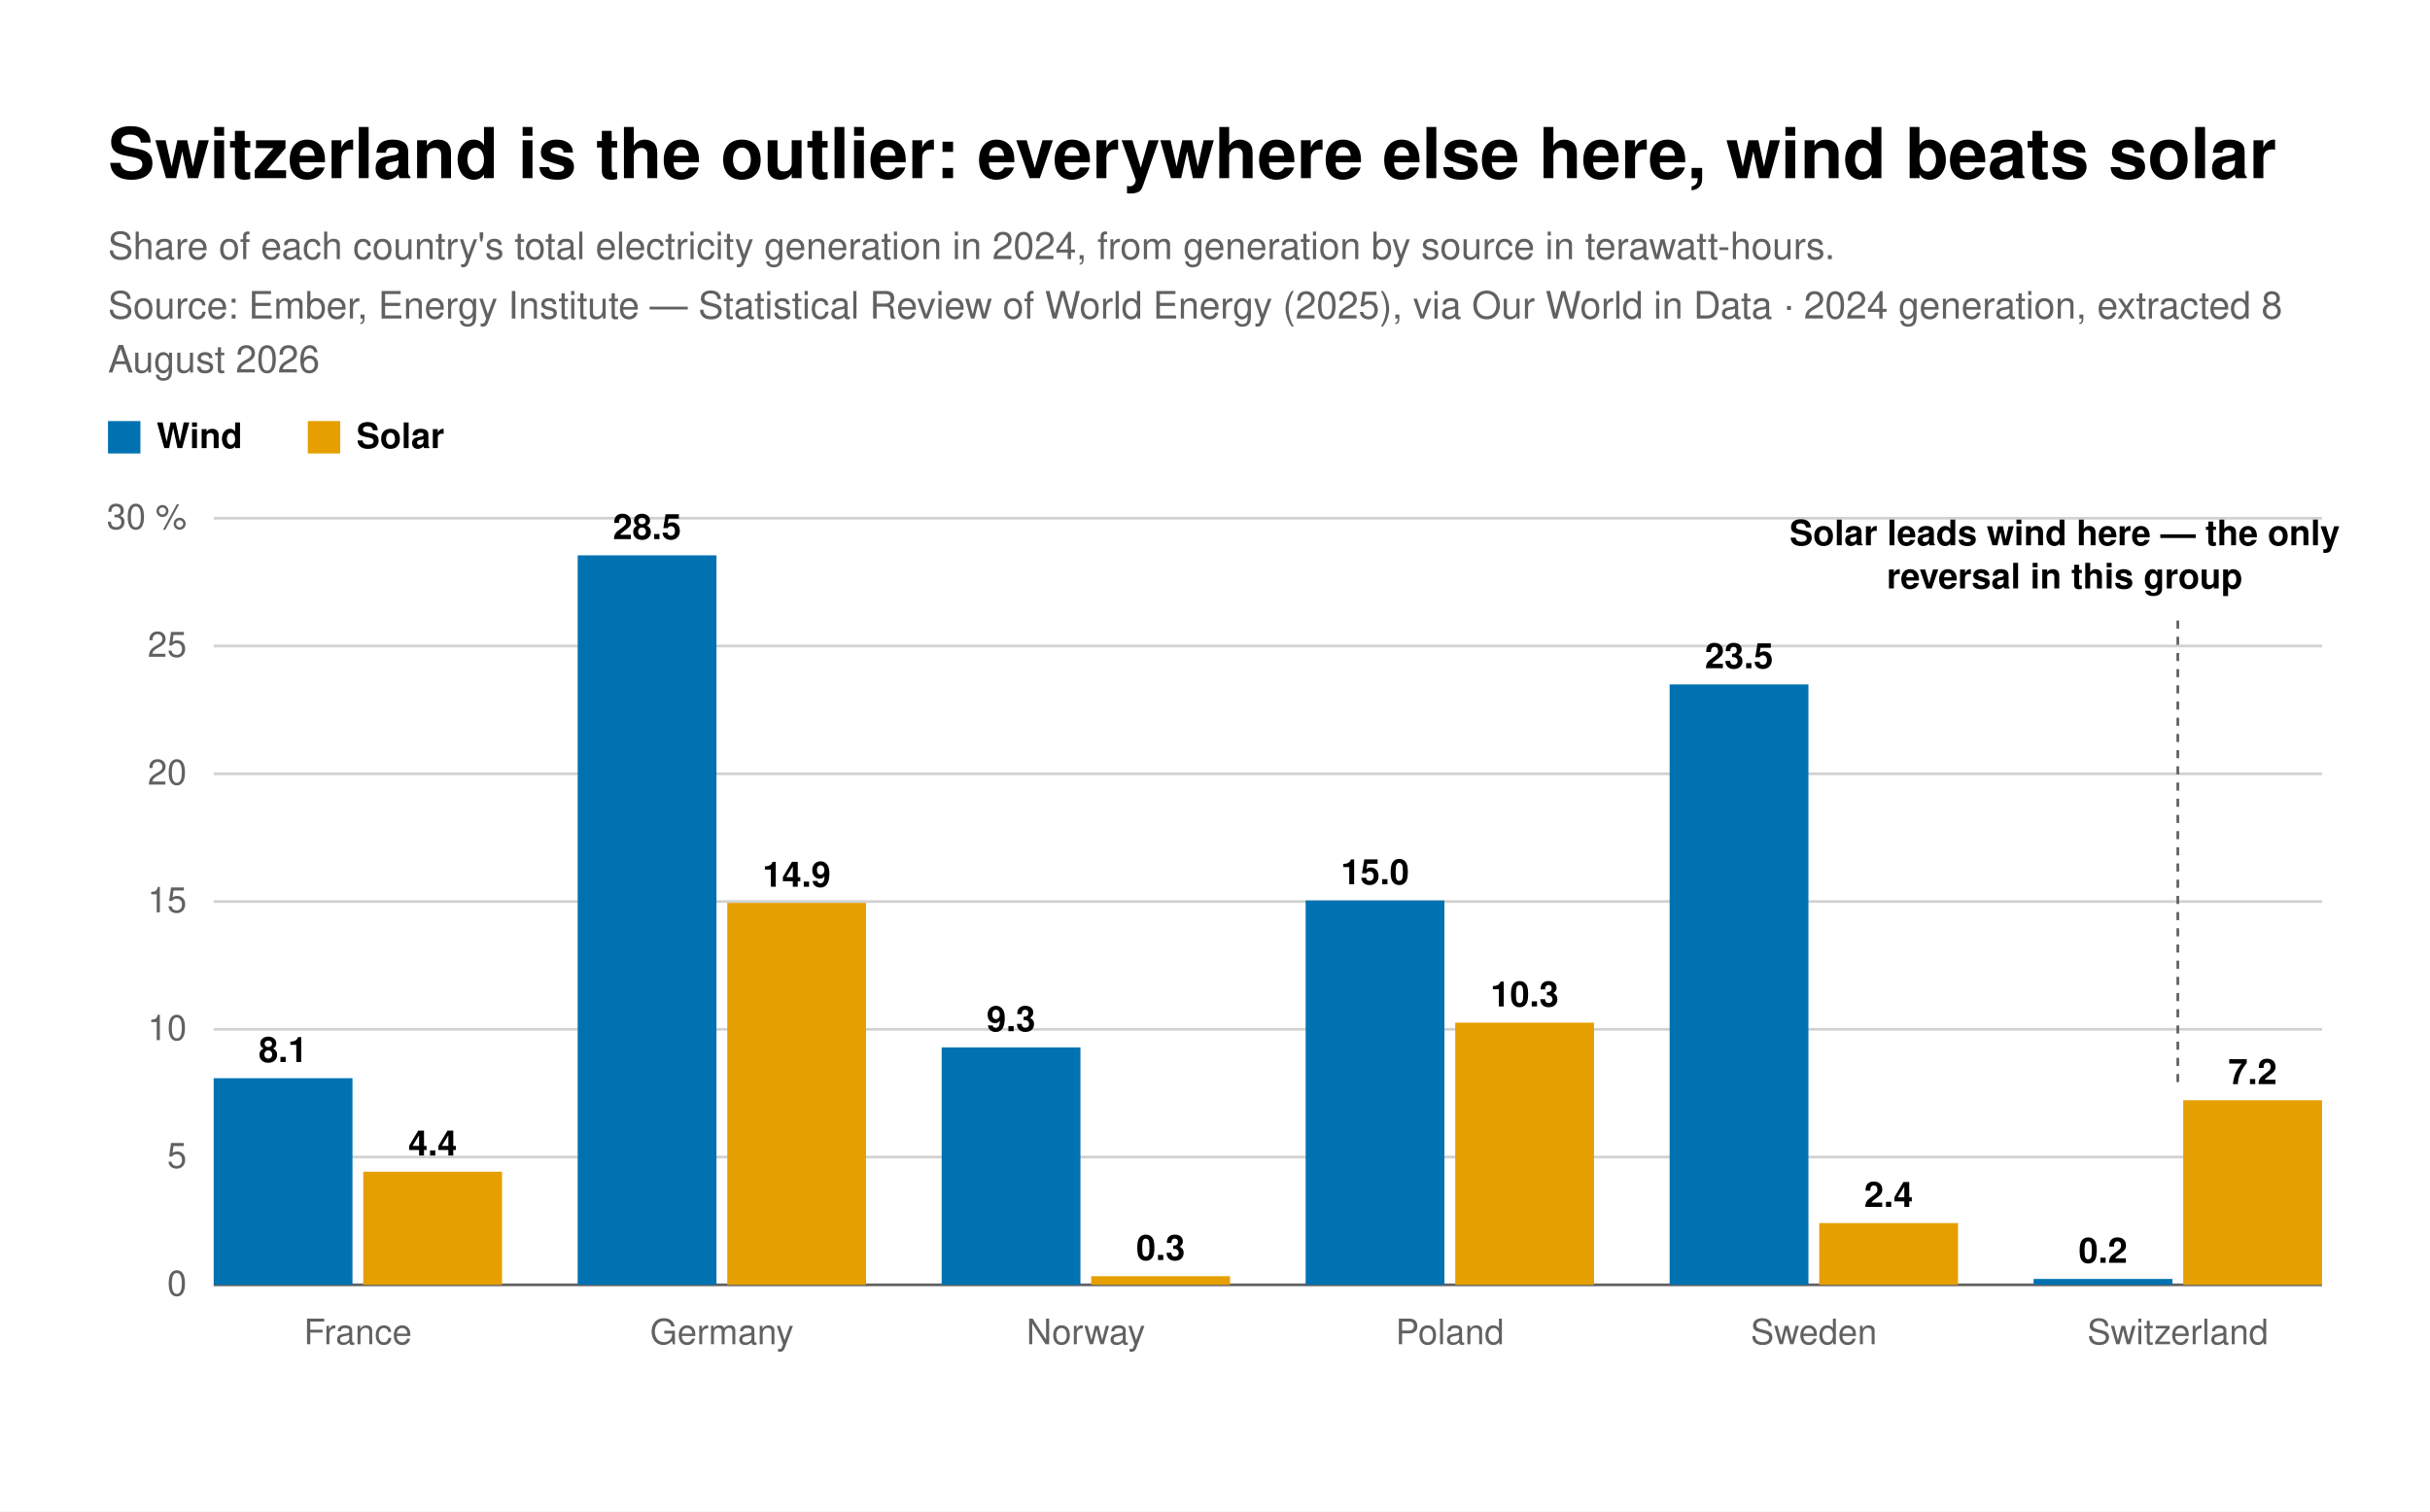
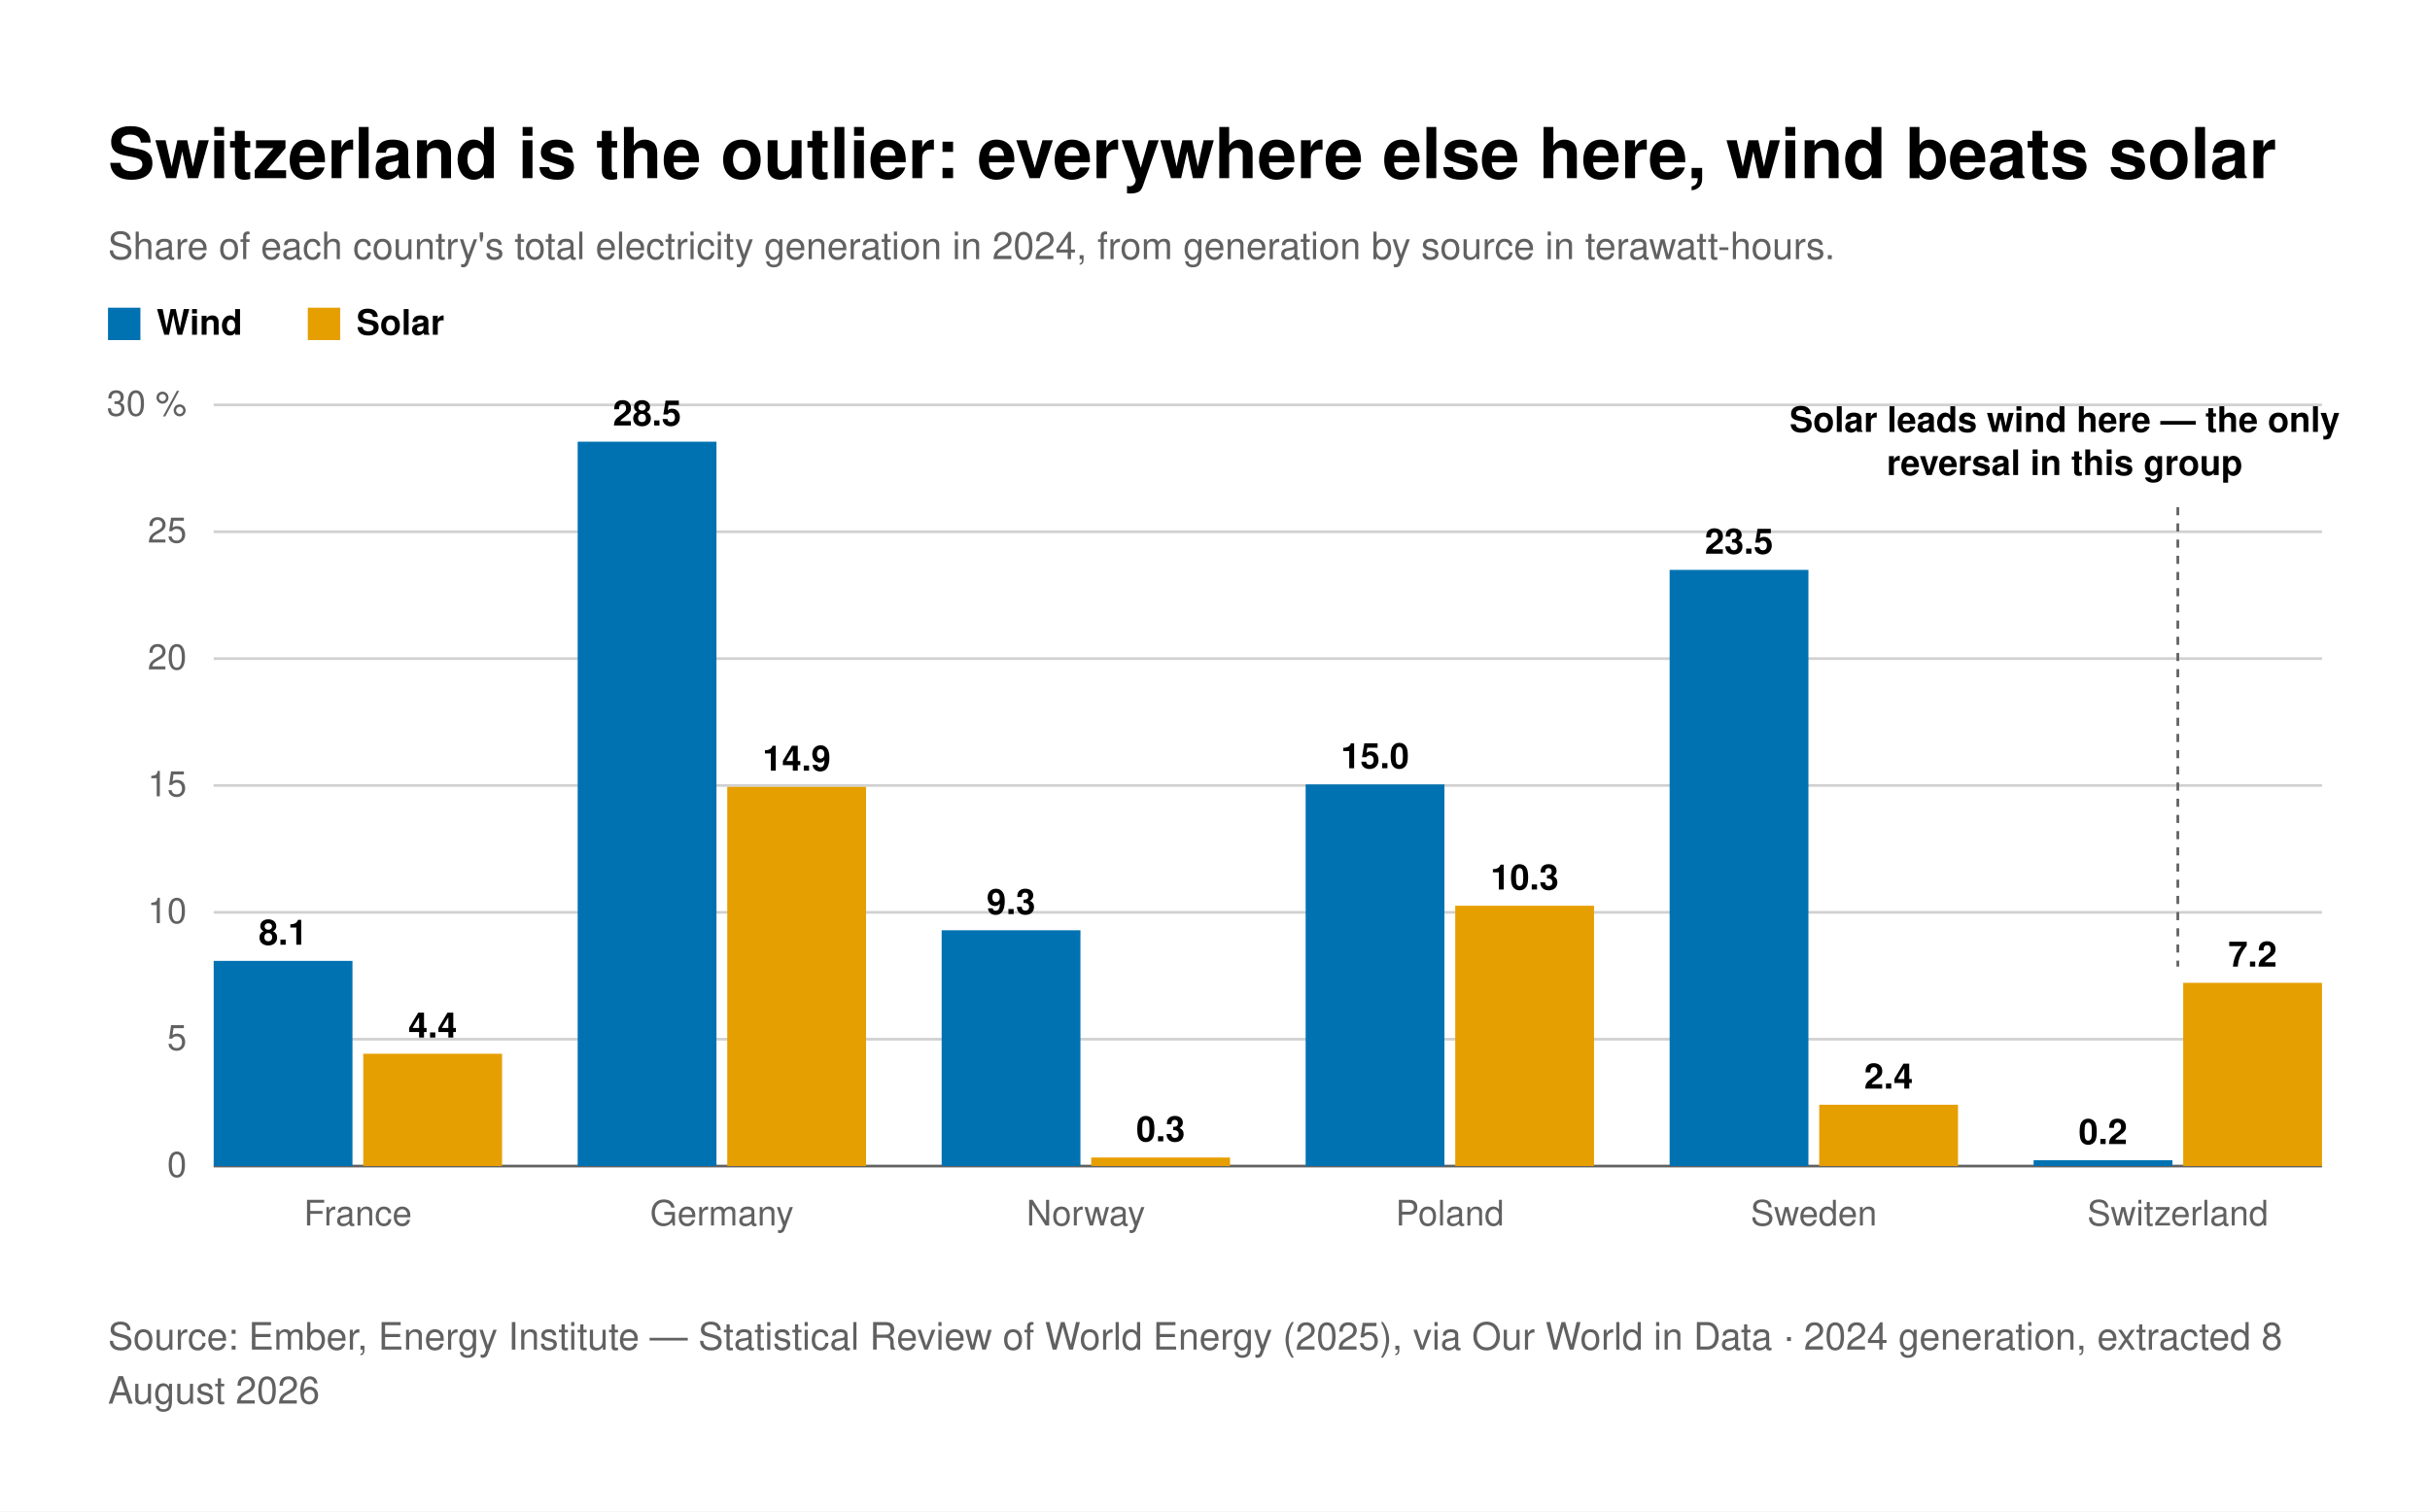
<svg xmlns="http://www.w3.org/2000/svg" width="900" height="560" viewBox="0 0 900 560" role="img" font-family="Helvetica, Arial, sans-serif">
  <rect x="0" y="0" width="900" height="560" fill="#FFFFFF" />
  <text x="40" y="66" fill="#000000" font-size="26" font-weight="700">Switzerland is the outlier: everywhere else here, wind beats solar</text>
  <text x="40" y="96" fill="#616161" font-size="14">Share of each country's total electricity generation in 2024, from generation by source in terawatt-hours.</text>
-   <text x="40" y="118" fill="#616161" font-size="14">Source: Ember, Energy Institute — Statistical Review of World Energy (2025), via Our World in Data · 2024 generation, extracted 8</text>
-   <text x="40" y="138" fill="#616161" font-size="14">August 2026</text>
-   <rect x="40" y="156" width="12" height="12" fill="#0072B2" />
-   <text x="58" y="166" fill="#000000" font-size="13" font-weight="600">Wind</text>
-   <rect x="114" y="156" width="12" height="12" fill="#E69F00" />
-   <text x="132" y="166" fill="#000000" font-size="13" font-weight="600">Solar</text>
+   <text x="40" y="500" fill="#616161" font-size="14">Source: Ember, Energy Institute — Statistical Review of World Energy (2025), via Our World in Data · 2024 generation, extracted 8</text>
+   <text x="40" y="520" fill="#616161" font-size="14">August 2026</text>
+   <rect x="40" y="114" width="12" height="12" fill="#0072B2" />
+   <text x="58" y="124" fill="#000000" font-size="13" font-weight="600">Wind</text>
+   <rect x="114" y="114" width="12" height="12" fill="#E69F00" />
+   <text x="132" y="124" fill="#000000" font-size="13" font-weight="600">Solar</text>
  <g>
-     <line x1="79.142" x2="860" y1="476" y2="476" stroke="#616161" stroke-width="1" />
-     <text x="69.142" y="480" fill="#616161" font-size="13" text-anchor="end">0</text>
+     <line x1="79.142" x2="860" y1="432" y2="432" stroke="#616161" stroke-width="1" />
+     <text x="69.142" y="436" fill="#616161" font-size="13" text-anchor="end">0</text>
  </g>
  <g>
-     <line x1="79.142" x2="860" y1="428.667" y2="428.667" stroke="#d1d1d1" stroke-width="1" />
-     <text x="69.142" y="432.667" fill="#616161" font-size="13" text-anchor="end">5</text>
+     <line x1="79.142" x2="860" y1="385" y2="385" stroke="#d1d1d1" stroke-width="1" />
+     <text x="69.142" y="389" fill="#616161" font-size="13" text-anchor="end">5</text>
  </g>
  <g>
-     <line x1="79.142" x2="860" y1="381.333" y2="381.333" stroke="#d1d1d1" stroke-width="1" />
-     <text x="69.142" y="385.333" fill="#616161" font-size="13" text-anchor="end">10</text>
+     <line x1="79.142" x2="860" y1="338" y2="338" stroke="#d1d1d1" stroke-width="1" />
+     <text x="69.142" y="342" fill="#616161" font-size="13" text-anchor="end">10</text>
  </g>
  <g>
-     <line x1="79.142" x2="860" y1="334" y2="334" stroke="#d1d1d1" stroke-width="1" />
-     <text x="69.142" y="338" fill="#616161" font-size="13" text-anchor="end">15</text>
+     <line x1="79.142" x2="860" y1="291" y2="291" stroke="#d1d1d1" stroke-width="1" />
+     <text x="69.142" y="295" fill="#616161" font-size="13" text-anchor="end">15</text>
  </g>
  <g>
-     <line x1="79.142" x2="860" y1="286.667" y2="286.667" stroke="#d1d1d1" stroke-width="1" />
-     <text x="69.142" y="290.667" fill="#616161" font-size="13" text-anchor="end">20</text>
+     <line x1="79.142" x2="860" y1="244" y2="244" stroke="#d1d1d1" stroke-width="1" />
+     <text x="69.142" y="248" fill="#616161" font-size="13" text-anchor="end">20</text>
  </g>
  <g>
-     <line x1="79.142" x2="860" y1="239.333" y2="239.333" stroke="#d1d1d1" stroke-width="1" />
-     <text x="69.142" y="243.333" fill="#616161" font-size="13" text-anchor="end">25</text>
+     <line x1="79.142" x2="860" y1="197" y2="197" stroke="#d1d1d1" stroke-width="1" />
+     <text x="69.142" y="201" fill="#616161" font-size="13" text-anchor="end">25</text>
  </g>
  <g>
-     <line x1="79.142" x2="860" y1="192" y2="192" stroke="#d1d1d1" stroke-width="1" />
-     <text x="69.142" y="196" fill="#616161" font-size="13" text-anchor="end">30 %</text>
+     <line x1="79.142" x2="860" y1="150" y2="150" stroke="#d1d1d1" stroke-width="1" />
+     <text x="69.142" y="154" fill="#616161" font-size="13" text-anchor="end">30 %</text>
  </g>
  <g>
-     <rect x="79.142" y="399.445" width="51.405" height="76.555" fill="#0072B2" />
-     <rect x="134.547" y="434.091" width="51.405" height="41.909" fill="#E69F00" />
-     <text x="104.845" y="393.445" fill="#000000" font-size="13" font-weight="700" text-anchor="middle">8.1</text>
-     <text x="160.249" y="428.091" fill="#000000" font-size="13" font-weight="700" text-anchor="middle">4.4</text>
-     <text x="132.547" y="498" fill="#616161" font-size="13" text-anchor="middle">France</text>
+     <rect x="79.142" y="355.984" width="51.405" height="76.016" fill="#0072B2" />
+     <rect x="134.547" y="390.386" width="51.405" height="41.614" fill="#E69F00" />
+     <text x="104.845" y="349.984" fill="#000000" font-size="13" font-weight="700" text-anchor="middle">8.1</text>
+     <text x="160.249" y="384.386" fill="#000000" font-size="13" font-weight="700" text-anchor="middle">4.4</text>
+     <text x="132.547" y="454" fill="#616161" font-size="13" text-anchor="middle">France</text>
  </g>
  <g>
-     <rect x="213.952" y="205.736" width="51.405" height="270.264" fill="#0072B2" />
-     <rect x="269.357" y="334.512" width="51.405" height="141.488" fill="#E69F00" />
-     <text x="239.654" y="199.736" fill="#000000" font-size="13" font-weight="700" text-anchor="middle">28.5</text>
-     <text x="295.059" y="328.512" fill="#000000" font-size="13" font-weight="700" text-anchor="middle">14.9</text>
-     <text x="267.357" y="498" fill="#616161" font-size="13" text-anchor="middle">Germany</text>
+     <rect x="213.952" y="163.64" width="51.405" height="268.36" fill="#0072B2" />
+     <rect x="269.357" y="291.509" width="51.405" height="140.491" fill="#E69F00" />
+     <text x="239.654" y="157.64" fill="#000000" font-size="13" font-weight="700" text-anchor="middle">28.5</text>
+     <text x="295.059" y="285.509" fill="#000000" font-size="13" font-weight="700" text-anchor="middle">14.9</text>
+     <text x="267.357" y="454" fill="#616161" font-size="13" text-anchor="middle">Germany</text>
  </g>
  <g>
-     <rect x="348.761" y="388.028" width="51.405" height="87.972" fill="#0072B2" />
-     <rect x="404.166" y="472.806" width="51.405" height="3.194" fill="#E69F00" />
-     <text x="374.464" y="382.028" fill="#000000" font-size="13" font-weight="700" text-anchor="middle">9.3</text>
-     <text x="429.869" y="466.806" fill="#000000" font-size="13" font-weight="700" text-anchor="middle">0.3</text>
-     <text x="402.166" y="498" fill="#616161" font-size="13" text-anchor="middle">Norway</text>
+     <rect x="348.761" y="344.647" width="51.405" height="87.353" fill="#0072B2" />
+     <rect x="404.166" y="428.829" width="51.405" height="3.171" fill="#E69F00" />
+     <text x="374.464" y="338.647" fill="#000000" font-size="13" font-weight="700" text-anchor="middle">9.3</text>
+     <text x="429.869" y="422.829" fill="#000000" font-size="13" font-weight="700" text-anchor="middle">0.3</text>
+     <text x="402.166" y="454" fill="#616161" font-size="13" text-anchor="middle">Norway</text>
  </g>
  <g>
-     <rect x="483.571" y="333.604" width="51.405" height="142.396" fill="#0072B2" />
-     <rect x="538.976" y="378.869" width="51.405" height="97.131" fill="#E69F00" />
-     <text x="509.273" y="327.604" fill="#000000" font-size="13" font-weight="700" text-anchor="middle">15.0</text>
-     <text x="564.678" y="372.869" fill="#000000" font-size="13" font-weight="700" text-anchor="middle">10.3</text>
-     <text x="536.976" y="498" fill="#616161" font-size="13" text-anchor="middle">Poland</text>
+     <rect x="483.571" y="290.607" width="51.405" height="141.393" fill="#0072B2" />
+     <rect x="538.976" y="335.553" width="51.405" height="96.447" fill="#E69F00" />
+     <text x="509.273" y="284.607" fill="#000000" font-size="13" font-weight="700" text-anchor="middle">15.0</text>
+     <text x="564.678" y="329.553" fill="#000000" font-size="13" font-weight="700" text-anchor="middle">10.3</text>
+     <text x="536.976" y="454" fill="#616161" font-size="13" text-anchor="middle">Poland</text>
  </g>
  <g>
-     <rect x="618.381" y="253.562" width="51.405" height="222.438" fill="#0072B2" />
-     <rect x="673.786" y="453.124" width="51.405" height="22.876" fill="#E69F00" />
-     <text x="644.083" y="247.562" fill="#000000" font-size="13" font-weight="700" text-anchor="middle">23.5</text>
-     <text x="699.488" y="447.124" fill="#000000" font-size="13" font-weight="700" text-anchor="middle">2.4</text>
-     <text x="671.786" y="498" fill="#616161" font-size="13" text-anchor="middle">Sweden</text>
+     <rect x="618.381" y="211.129" width="51.405" height="220.871" fill="#0072B2" />
+     <rect x="673.786" y="409.285" width="51.405" height="22.715" fill="#E69F00" />
+     <text x="644.083" y="205.129" fill="#000000" font-size="13" font-weight="700" text-anchor="middle">23.5</text>
+     <text x="699.488" y="403.285" fill="#000000" font-size="13" font-weight="700" text-anchor="middle">2.4</text>
+     <text x="671.786" y="454" fill="#616161" font-size="13" text-anchor="middle">Sweden</text>
  </g>
  <g>
-     <rect x="753.19" y="473.826" width="51.405" height="2.174" fill="#0072B2" />
-     <rect x="808.595" y="407.63" width="51.405" height="68.37" fill="#E69F00" />
-     <text x="778.893" y="467.826" fill="#000000" font-size="13" font-weight="700" text-anchor="middle">0.2</text>
-     <text x="834.298" y="401.63" fill="#000000" font-size="13" font-weight="700" text-anchor="middle">7.2</text>
-     <text x="806.595" y="498" fill="#616161" font-size="13" text-anchor="middle">Switzerland</text>
+     <rect x="753.19" y="429.841" width="51.405" height="2.159" fill="#0072B2" />
+     <rect x="808.595" y="364.112" width="51.405" height="67.888" fill="#E69F00" />
+     <text x="778.893" y="423.841" fill="#000000" font-size="13" font-weight="700" text-anchor="middle">0.2</text>
+     <text x="834.298" y="358.112" fill="#000000" font-size="13" font-weight="700" text-anchor="middle">7.2</text>
+     <text x="806.595" y="454" fill="#616161" font-size="13" text-anchor="middle">Switzerland</text>
  </g>
  <g>
-     <line x1="806.595" x2="806.595" y1="229.9" y2="401.63" stroke="#616161" stroke-width="1" stroke-dasharray="3 3" />
-     <text x="764.69" y="202" fill="#000000" font-size="13" font-weight="600" text-anchor="middle">Solar leads wind here — the only</text>
-     <text x="764.69" y="218" fill="#000000" font-size="13" font-weight="600" text-anchor="middle">reversal in this group</text>
+     <line x1="806.595" x2="806.595" y1="187.9" y2="358.112" stroke="#616161" stroke-width="1" stroke-dasharray="3 3" />
+     <text x="764.69" y="160" fill="#000000" font-size="13" font-weight="600" text-anchor="middle">Solar leads wind here — the only</text>
+     <text x="764.69" y="176" fill="#000000" font-size="13" font-weight="600" text-anchor="middle">reversal in this group</text>
  </g>
</svg>
